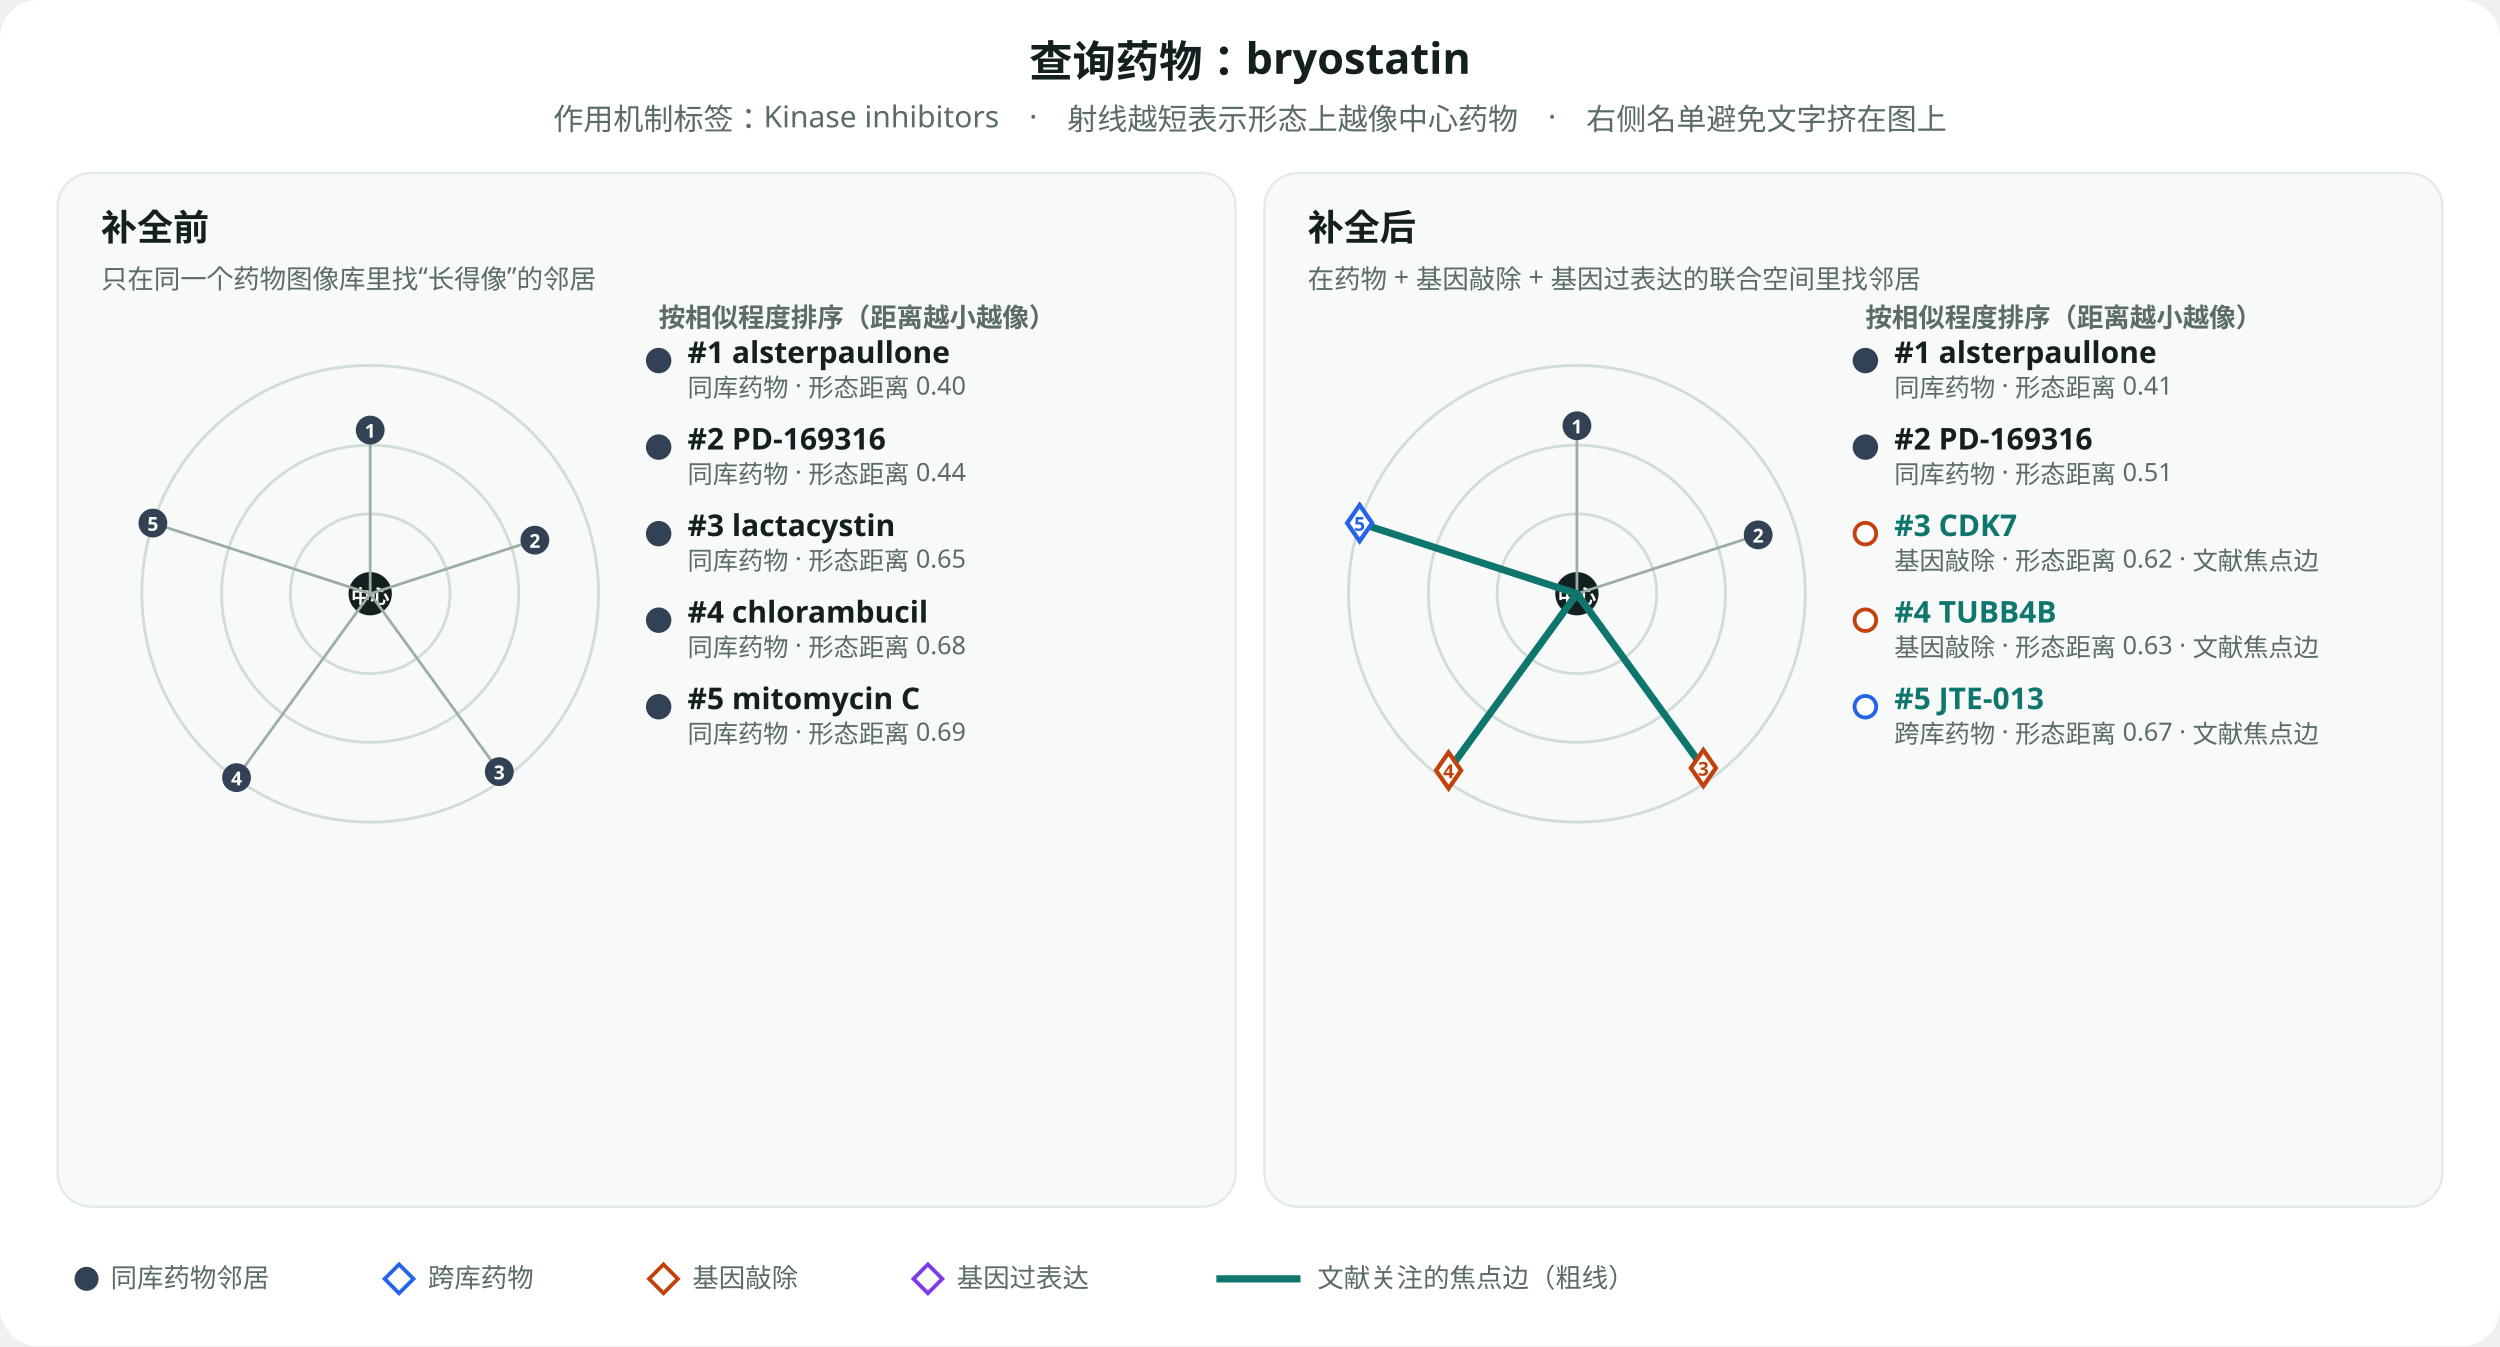
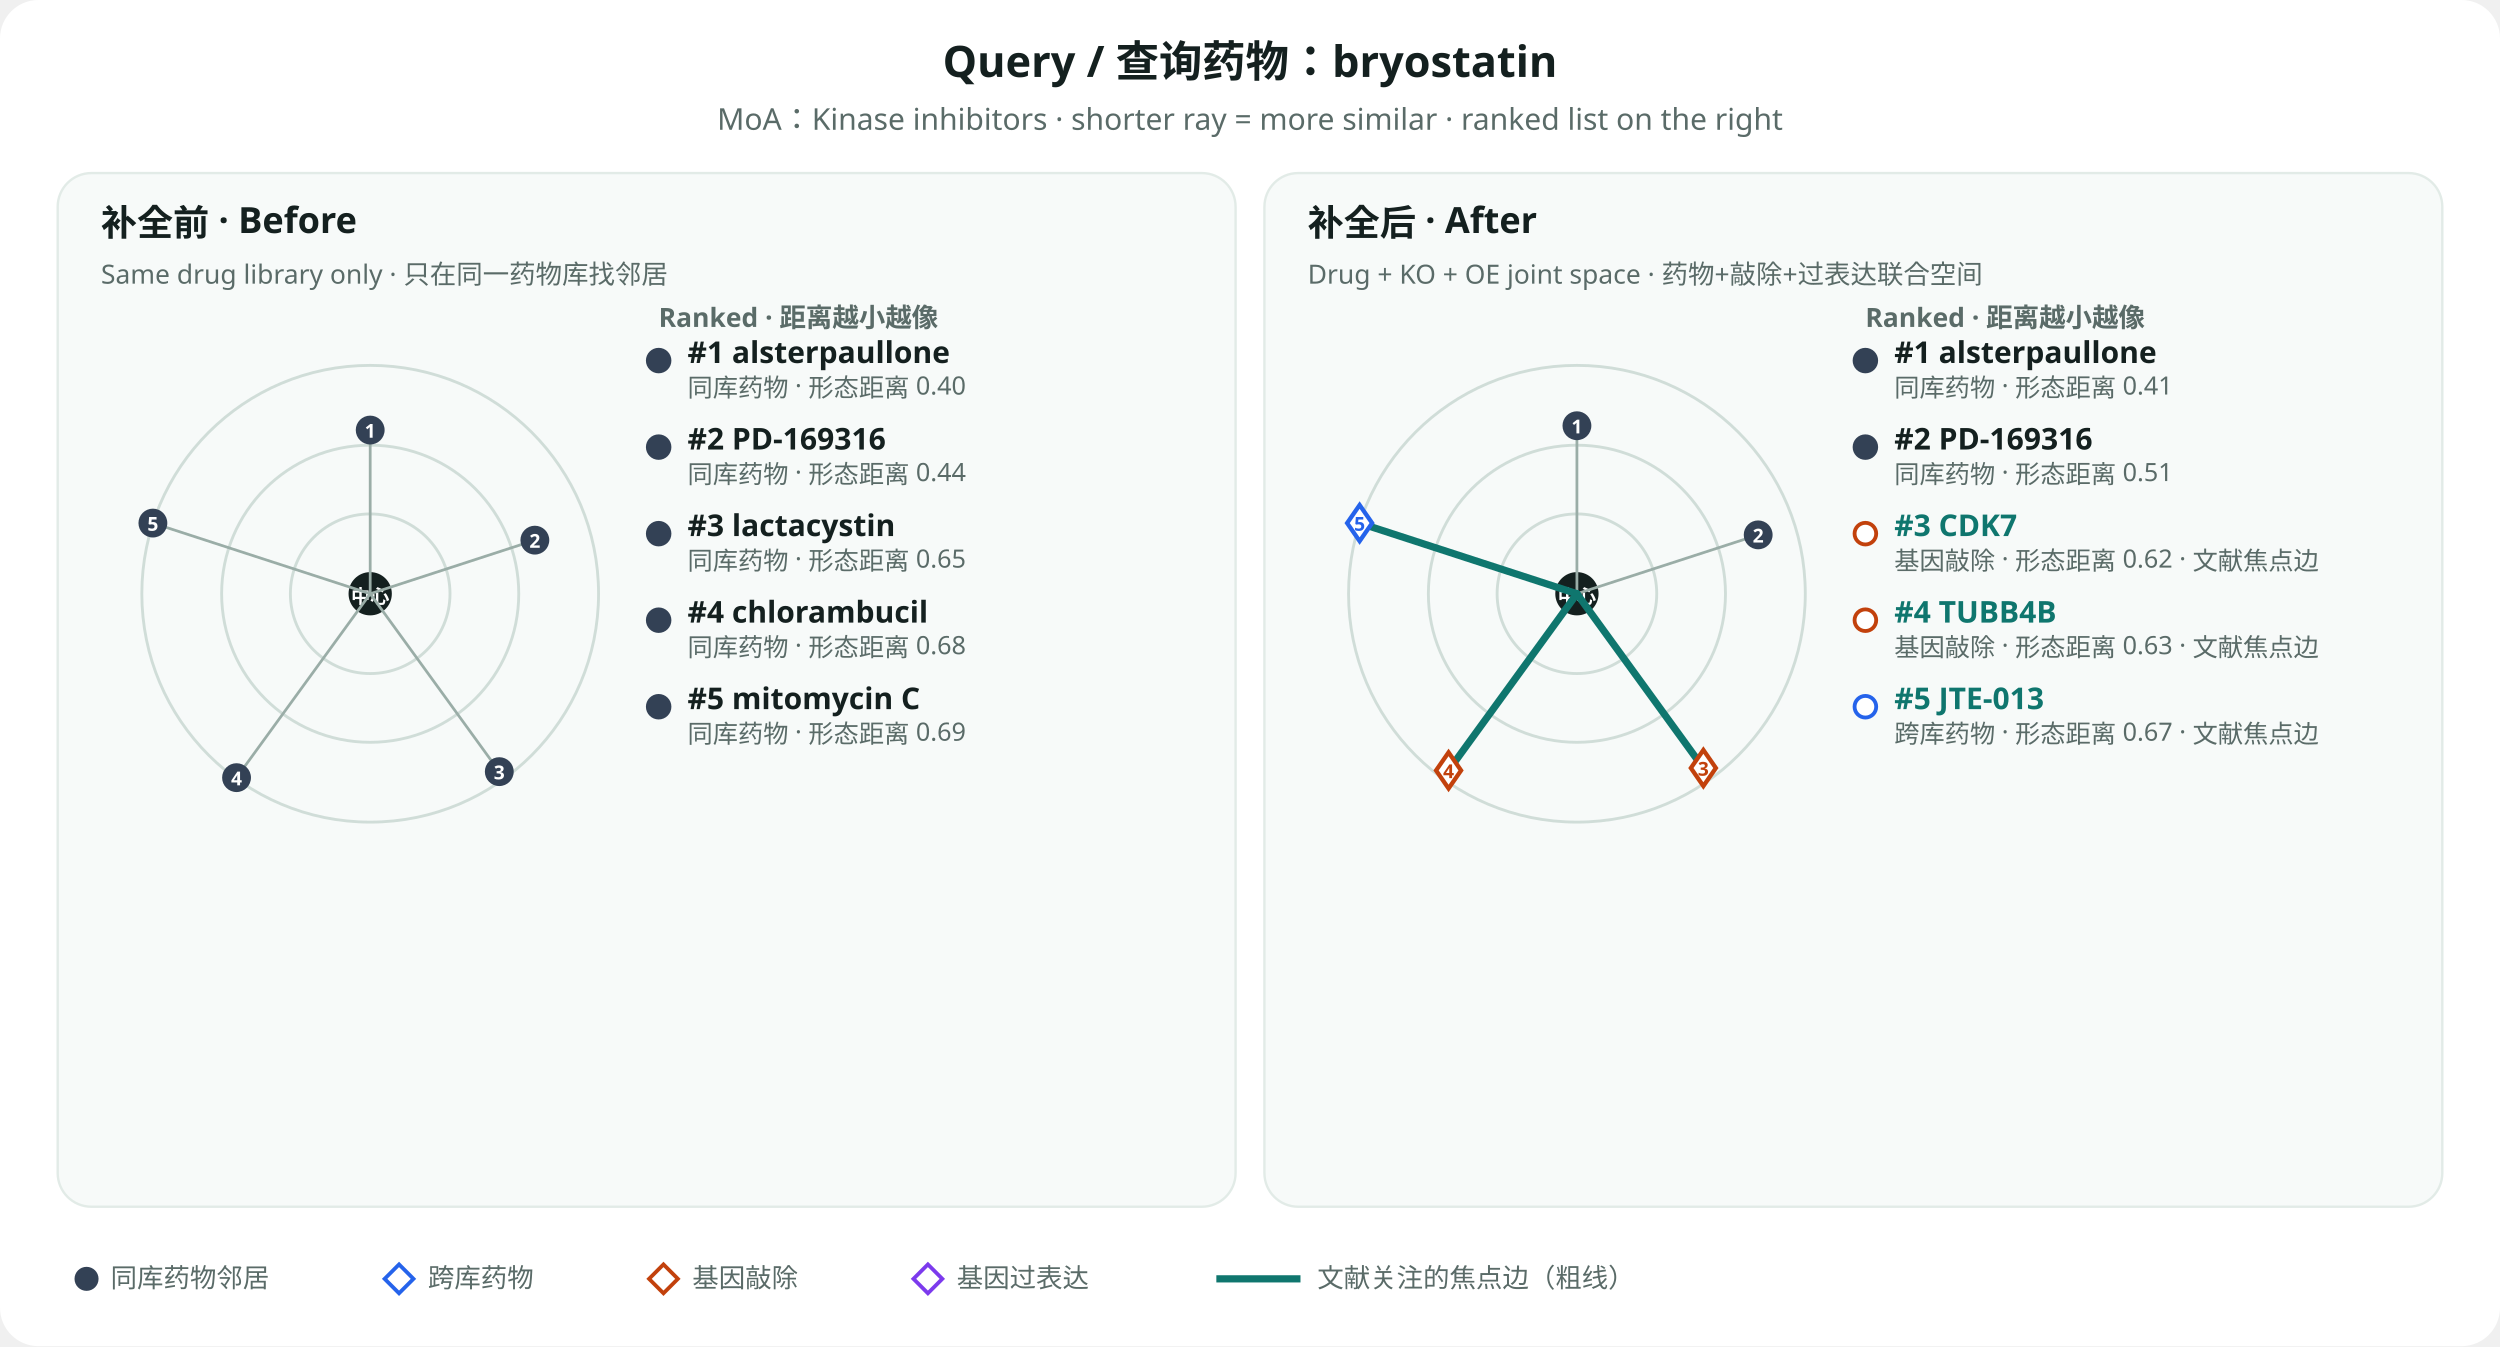
<svg xmlns="http://www.w3.org/2000/svg" width="1040" height="560" viewBox="0 0 1040 560" font-family="Sora, 'Noto Sans SC', 'PingFang SC', 'Microsoft YaHei', sans-serif">
  <rect width="100%" height="100%" rx="16" fill="#ffffff" />
  <text x="520.0" y="32" text-anchor="middle" font-size="18" font-weight="700" fill="#14201f">
-       查询药物：bryostatin
+       Query / 查询药物：bryostatin
    </text>
  <text x="520.0" y="54" text-anchor="middle" font-size="12.5" fill="#5a6b68">
-       作用机制标签：Kinase inhibitors　·　射线越短表示形态上越像中心药物　·　右侧名单避免文字挤在图上
+       MoA：Kinase inhibitors · shorter ray = more similar · ranked list on the right
    </text>
  <rect x="24" y="72" width="490" height="430" rx="14" fill="#f7faf9" stroke="#e2ebe7" />
-   <text x="42" y="100" font-size="15" font-weight="700" fill="#14201f">补全前</text>
-   <text x="42" y="120" font-size="11" fill="#5a6b68">只在同一个药物图像库里找“长得像”的邻居</text>
+   <text x="42" y="98" font-size="15" font-weight="700" fill="#14201f">补全前 · Before</text>
+   <text x="42" y="118" font-size="11" fill="#5a6b68">Same drug library only · 只在同一药物库找邻居</text>
  <circle cx="154" cy="247" r="33.2" fill="none" stroke="#d0ddd8" stroke-width="1.2" />
  <circle cx="154" cy="247" r="61.8" fill="none" stroke="#d0ddd8" stroke-width="1.2" />
  <circle cx="154" cy="247" r="95.0" fill="none" stroke="#d0ddd8" stroke-width="1.2" />
  <circle cx="154" cy="247" r="9" fill="#14201f" />
  <text x="154" y="251" text-anchor="middle" font-size="8" fill="#fff" font-weight="700">中心</text>
-   <text x="274" y="136" font-size="11" font-weight="650" fill="#5a6b68">按相似程度排序（距离越小越像）</text>
+   <text x="274" y="136" font-size="11" font-weight="650" fill="#5a6b68">Ranked · 距离越小越像</text>
  <line x1="154" y1="247" x2="154.0" y2="178.9" stroke="#9aada7" stroke-width="1.15" stroke-linecap="round" />
  <circle cx="154.0" cy="178.9" r="6" fill="#334155" />
  <text x="154.0" y="182.1" text-anchor="middle" font-size="8" fill="#fff" font-weight="700">1</text>
  <circle cx="274" cy="150" r="4.5" fill="#334155" stroke="#334155" stroke-width="1.6" />
  <text x="286" y="151" font-size="12.5" font-weight="550" fill="#14201f">#1  alsterpaullone</text>
  <text x="286" y="165" font-size="10.5" fill="#5a6b68">同库药物 · 形态距离 0.40</text>
  <line x1="154" y1="247" x2="222.5" y2="224.7" stroke="#9aada7" stroke-width="1.15" stroke-linecap="round" />
  <circle cx="222.5" cy="224.7" r="6" fill="#334155" />
  <text x="222.5" y="227.9" text-anchor="middle" font-size="8" fill="#fff" font-weight="700">2</text>
  <circle cx="274" cy="186" r="4.5" fill="#334155" stroke="#334155" stroke-width="1.6" />
  <text x="286" y="187" font-size="12.5" font-weight="550" fill="#14201f">#2  PD-169316</text>
  <text x="286" y="201" font-size="10.5" fill="#5a6b68">同库药物 · 形态距离 0.44</text>
  <line x1="154" y1="247" x2="207.7" y2="321.0" stroke="#9aada7" stroke-width="1.15" stroke-linecap="round" />
  <circle cx="207.7" cy="321.0" r="6" fill="#334155" />
  <text x="207.7" y="324.2" text-anchor="middle" font-size="8" fill="#fff" font-weight="700">3</text>
  <circle cx="274" cy="222" r="4.5" fill="#334155" stroke="#334155" stroke-width="1.6" />
  <text x="286" y="223" font-size="12.5" font-weight="550" fill="#14201f">#3  lactacystin</text>
  <text x="286" y="237" font-size="10.5" fill="#5a6b68">同库药物 · 形态距离 0.65</text>
  <line x1="154" y1="247" x2="98.4" y2="323.5" stroke="#9aada7" stroke-width="1.15" stroke-linecap="round" />
  <circle cx="98.4" cy="323.5" r="6" fill="#334155" />
  <text x="98.4" y="326.7" text-anchor="middle" font-size="8" fill="#fff" font-weight="700">4</text>
  <circle cx="274" cy="258" r="4.5" fill="#334155" stroke="#334155" stroke-width="1.6" />
  <text x="286" y="259" font-size="12.5" font-weight="550" fill="#14201f">#4  chlorambucil</text>
  <text x="286" y="273" font-size="10.5" fill="#5a6b68">同库药物 · 形态距离 0.68</text>
  <line x1="154" y1="247" x2="63.6" y2="217.6" stroke="#9aada7" stroke-width="1.15" stroke-linecap="round" />
  <circle cx="63.6" cy="217.6" r="6" fill="#334155" />
  <text x="63.6" y="220.8" text-anchor="middle" font-size="8" fill="#fff" font-weight="700">5</text>
  <circle cx="274" cy="294" r="4.5" fill="#334155" stroke="#334155" stroke-width="1.6" />
  <text x="286" y="295" font-size="12.5" font-weight="550" fill="#14201f">#5  mitomycin C</text>
  <text x="286" y="309" font-size="10.5" fill="#5a6b68">同库药物 · 形态距离 0.69</text>
  <rect x="526" y="72" width="490" height="430" rx="14" fill="#f7faf9" stroke="#e2ebe7" />
-   <text x="544" y="100" font-size="15" font-weight="700" fill="#14201f">补全后</text>
-   <text x="544" y="120" font-size="11" fill="#5a6b68">在药物 + 基因敲除 + 基因过表达的联合空间里找邻居</text>
+   <text x="544" y="98" font-size="15" font-weight="700" fill="#14201f">补全后 · After</text>
+   <text x="544" y="118" font-size="11" fill="#5a6b68">Drug + KO + OE joint space · 药物+敲除+过表达联合空间</text>
  <circle cx="656" cy="247" r="33.2" fill="none" stroke="#d0ddd8" stroke-width="1.2" />
  <circle cx="656" cy="247" r="61.8" fill="none" stroke="#d0ddd8" stroke-width="1.2" />
  <circle cx="656" cy="247" r="95.0" fill="none" stroke="#d0ddd8" stroke-width="1.2" />
  <circle cx="656" cy="247" r="9" fill="#14201f" />
  <text x="656" y="251" text-anchor="middle" font-size="8" fill="#fff" font-weight="700">中心</text>
-   <text x="776" y="136" font-size="11" font-weight="650" fill="#5a6b68">按相似程度排序（距离越小越像）</text>
+   <text x="776" y="136" font-size="11" font-weight="650" fill="#5a6b68">Ranked · 距离越小越像</text>
  <line x1="656" y1="247" x2="656.0" y2="177.1" stroke="#9aada7" stroke-width="1.15" stroke-linecap="round" />
  <circle cx="656.0" cy="177.1" r="6" fill="#334155" />
  <text x="656.0" y="180.3" text-anchor="middle" font-size="8" fill="#fff" font-weight="700">1</text>
  <circle cx="776" cy="150" r="4.5" fill="#334155" stroke="#334155" stroke-width="1.6" />
  <text x="788" y="151" font-size="12.5" font-weight="550" fill="#14201f">#1  alsterpaullone</text>
  <text x="788" y="165" font-size="10.5" fill="#5a6b68">同库药物 · 形态距离 0.41</text>
  <line x1="656" y1="247" x2="731.4" y2="222.5" stroke="#9aada7" stroke-width="1.15" stroke-linecap="round" />
  <circle cx="731.4" cy="222.5" r="6" fill="#334155" />
  <text x="731.4" y="225.7" text-anchor="middle" font-size="8" fill="#fff" font-weight="700">2</text>
  <circle cx="776" cy="186" r="4.5" fill="#334155" stroke="#334155" stroke-width="1.6" />
  <text x="788" y="187" font-size="12.5" font-weight="550" fill="#14201f">#2  PD-169316</text>
  <text x="788" y="201" font-size="10.5" fill="#5a6b68">同库药物 · 形态距离 0.51</text>
  <line x1="656" y1="247" x2="708.6" y2="319.5" stroke="#0f766e" stroke-width="3.0" stroke-linecap="round" />
  <polygon points="708.6,312.0 713.8,319.5 708.6,327.0 703.4,319.5" fill="#ffffff" stroke="#c2410c" stroke-width="1.8" />
  <text x="708.6" y="322.7" text-anchor="middle" font-size="8" fill="#c2410c" font-weight="700">3</text>
  <circle cx="776" cy="222" r="4.5" fill="#ffffff" stroke="#c2410c" stroke-width="1.6" />
  <text x="788" y="223" font-size="12.5" font-weight="700" fill="#0f766e">#3  CDK7</text>
  <text x="788" y="237" font-size="10.5" fill="#5a6b68">基因敲除 · 形态距离 0.62 · 文献焦点边</text>
  <line x1="656" y1="247" x2="602.6" y2="320.5" stroke="#0f766e" stroke-width="3.0" stroke-linecap="round" />
  <polygon points="602.6,313.0 607.8,320.5 602.6,328.0 597.4,320.5" fill="#ffffff" stroke="#c2410c" stroke-width="1.8" />
  <text x="602.6" y="323.7" text-anchor="middle" font-size="8" fill="#c2410c" font-weight="700">4</text>
  <circle cx="776" cy="258" r="4.5" fill="#ffffff" stroke="#c2410c" stroke-width="1.6" />
  <text x="788" y="259" font-size="12.5" font-weight="700" fill="#0f766e">#4  TUBB4B</text>
  <text x="788" y="273" font-size="10.5" fill="#5a6b68">基因敲除 · 形态距离 0.63 · 文献焦点边</text>
  <line x1="656" y1="247" x2="565.6" y2="217.6" stroke="#0f766e" stroke-width="3.0" stroke-linecap="round" />
  <polygon points="565.6,210.1 570.8,217.6 565.6,225.1 560.4,217.6" fill="#ffffff" stroke="#2563eb" stroke-width="1.8" />
  <text x="565.6" y="220.8" text-anchor="middle" font-size="8" fill="#2563eb" font-weight="700">5</text>
  <circle cx="776" cy="294" r="4.5" fill="#ffffff" stroke="#2563eb" stroke-width="1.6" />
  <text x="788" y="295" font-size="12.5" font-weight="700" fill="#0f766e">#5  JTE-013</text>
  <text x="788" y="309" font-size="10.5" fill="#5a6b68">跨库药物 · 形态距离 0.67 · 文献焦点边</text>
  <g transform="translate(36,532)">
    <circle cx="0" cy="0" r="5" fill="#334155" />
    <text x="10" y="3.5" font-size="11" fill="#5a6b68">同库药物邻居</text>
    <polygon points="130,-6 136,0 130,6 124,0" fill="none" stroke="#2563eb" stroke-width="1.6" />
    <text x="142" y="3.5" font-size="11" fill="#5a6b68">跨库药物</text>
    <polygon points="240,-6 246,0 240,6 234,0" fill="none" stroke="#c2410c" stroke-width="1.6" />
    <text x="252" y="3.5" font-size="11" fill="#5a6b68">基因敲除</text>
    <polygon points="350,-6 356,0 350,6 344,0" fill="none" stroke="#7c3aed" stroke-width="1.6" />
    <text x="362" y="3.5" font-size="11" fill="#5a6b68">基因过表达</text>
    <line x1="470" y1="0" x2="505" y2="0" stroke="#0f766e" stroke-width="3" />
    <text x="512" y="3.5" font-size="11" fill="#5a6b68">文献关注的焦点边（粗线）</text>
  </g>
</svg>
